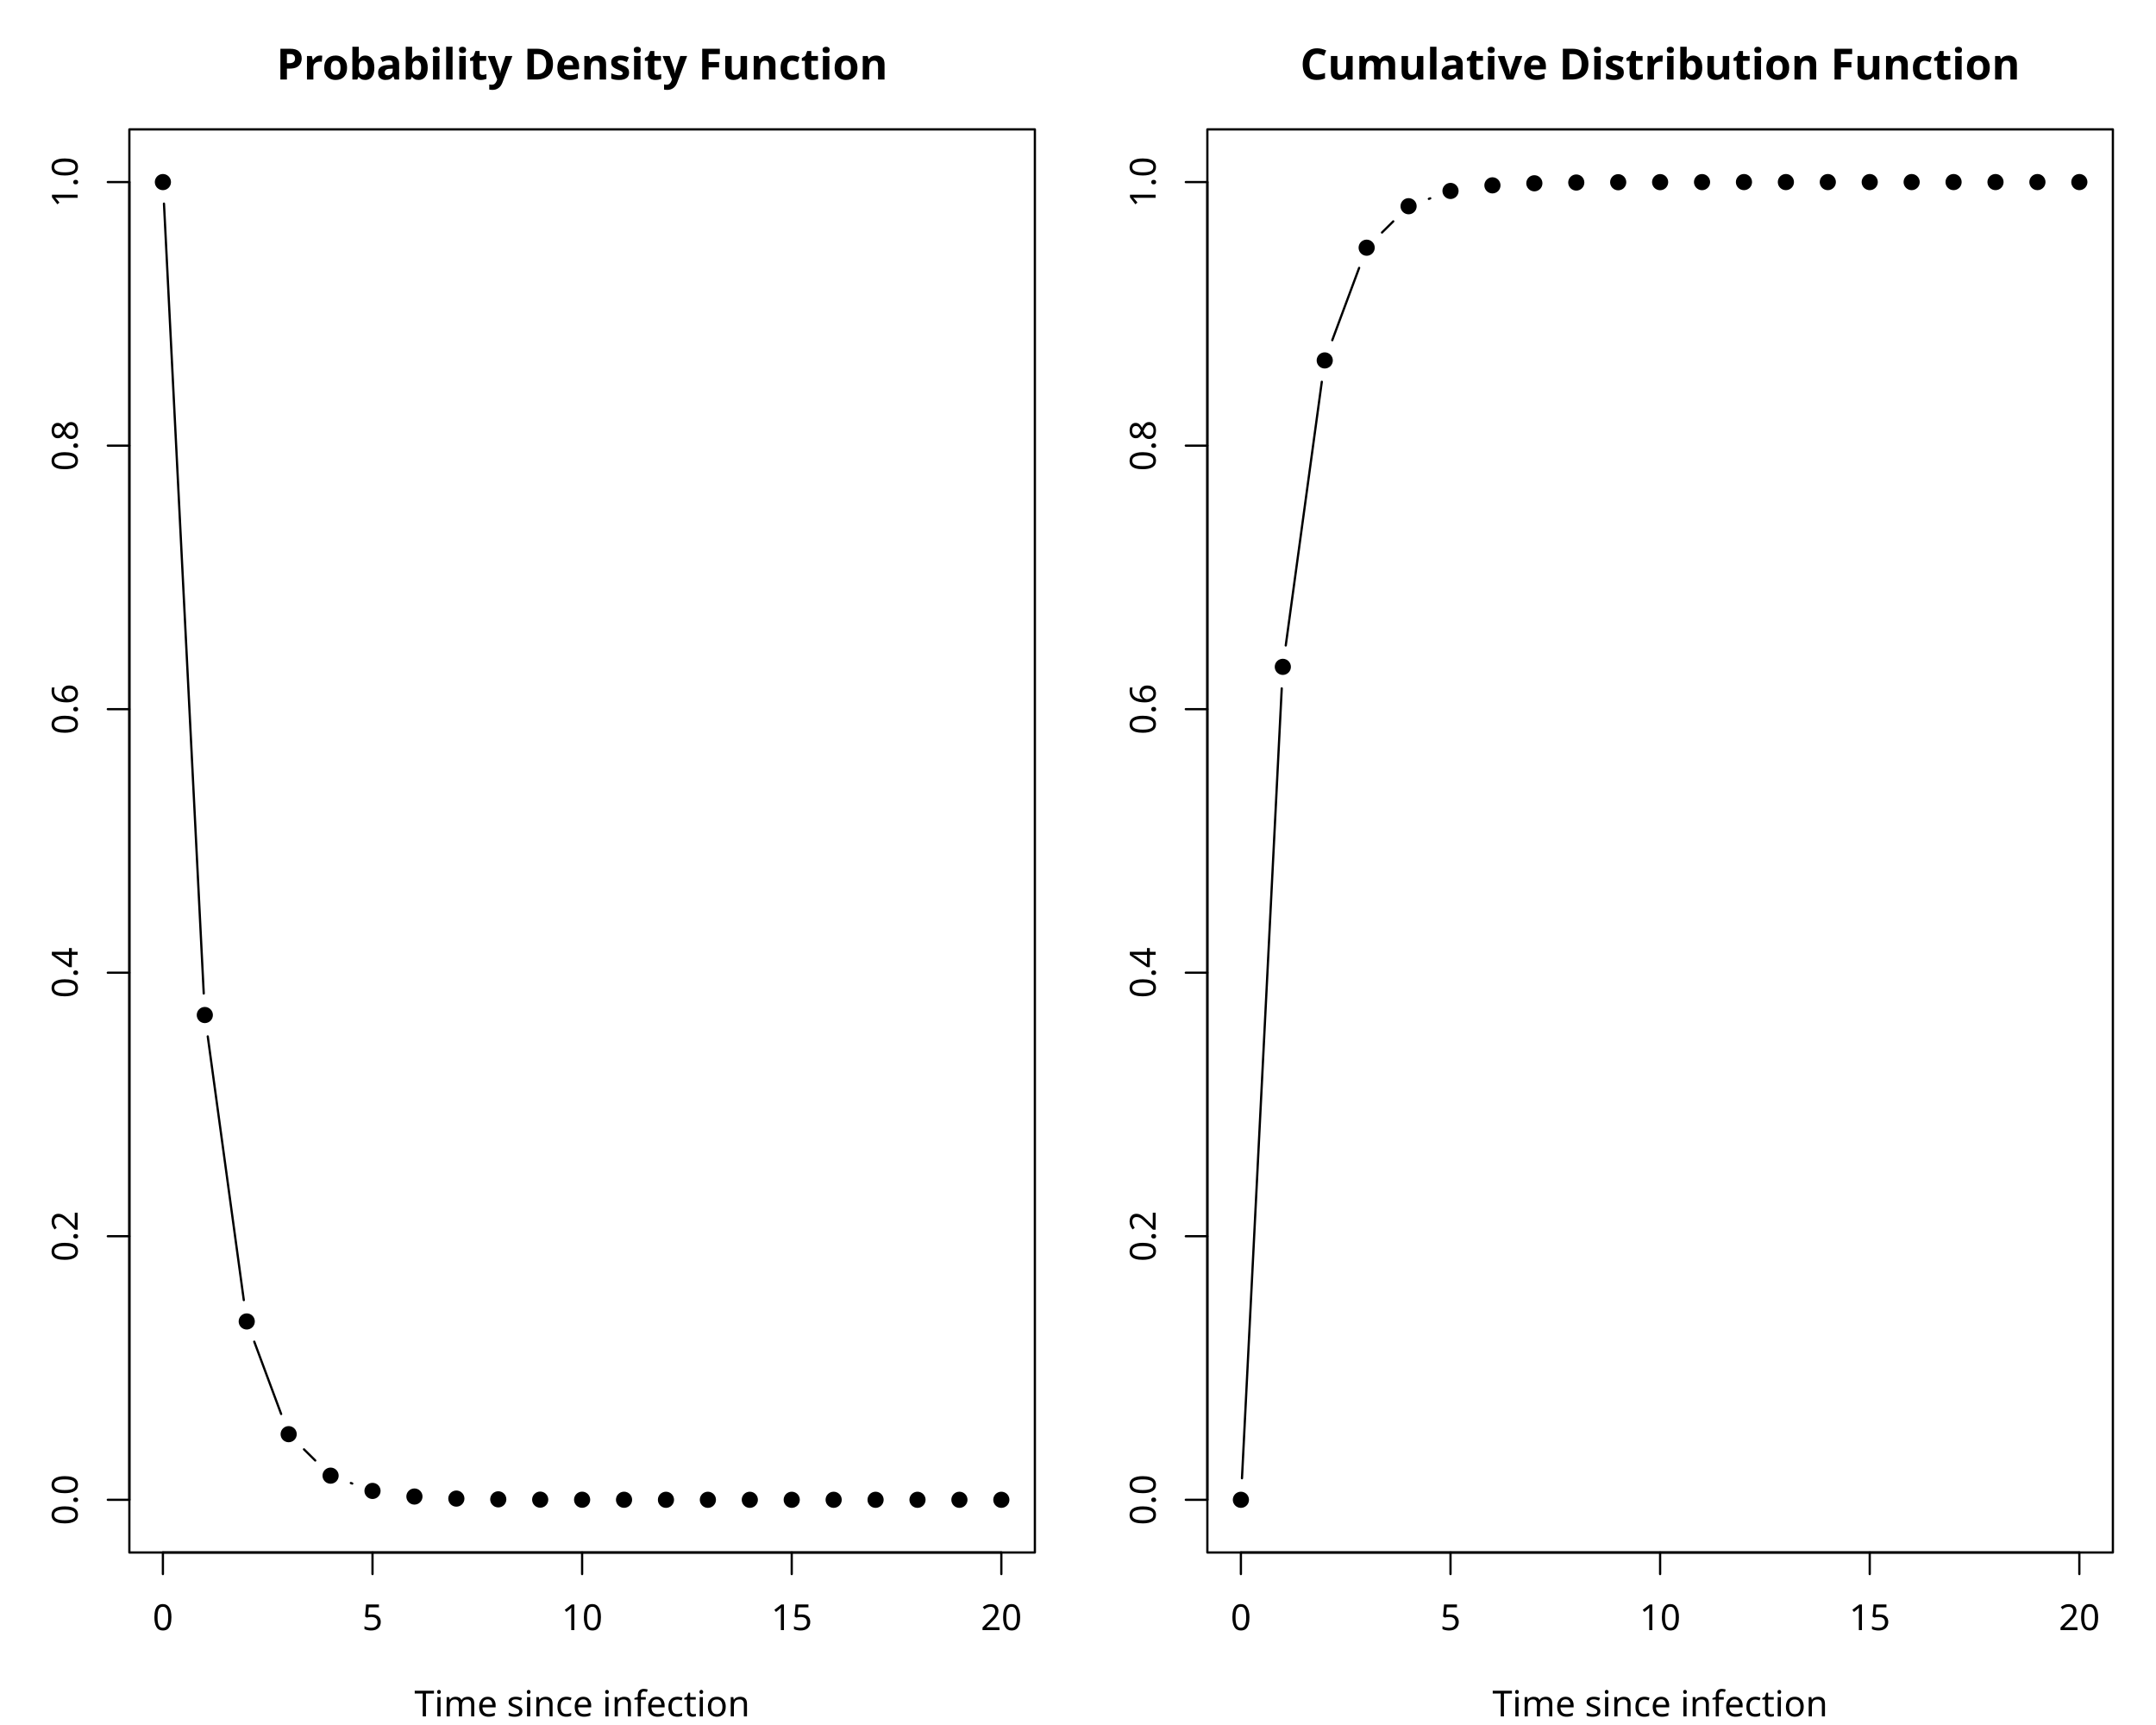
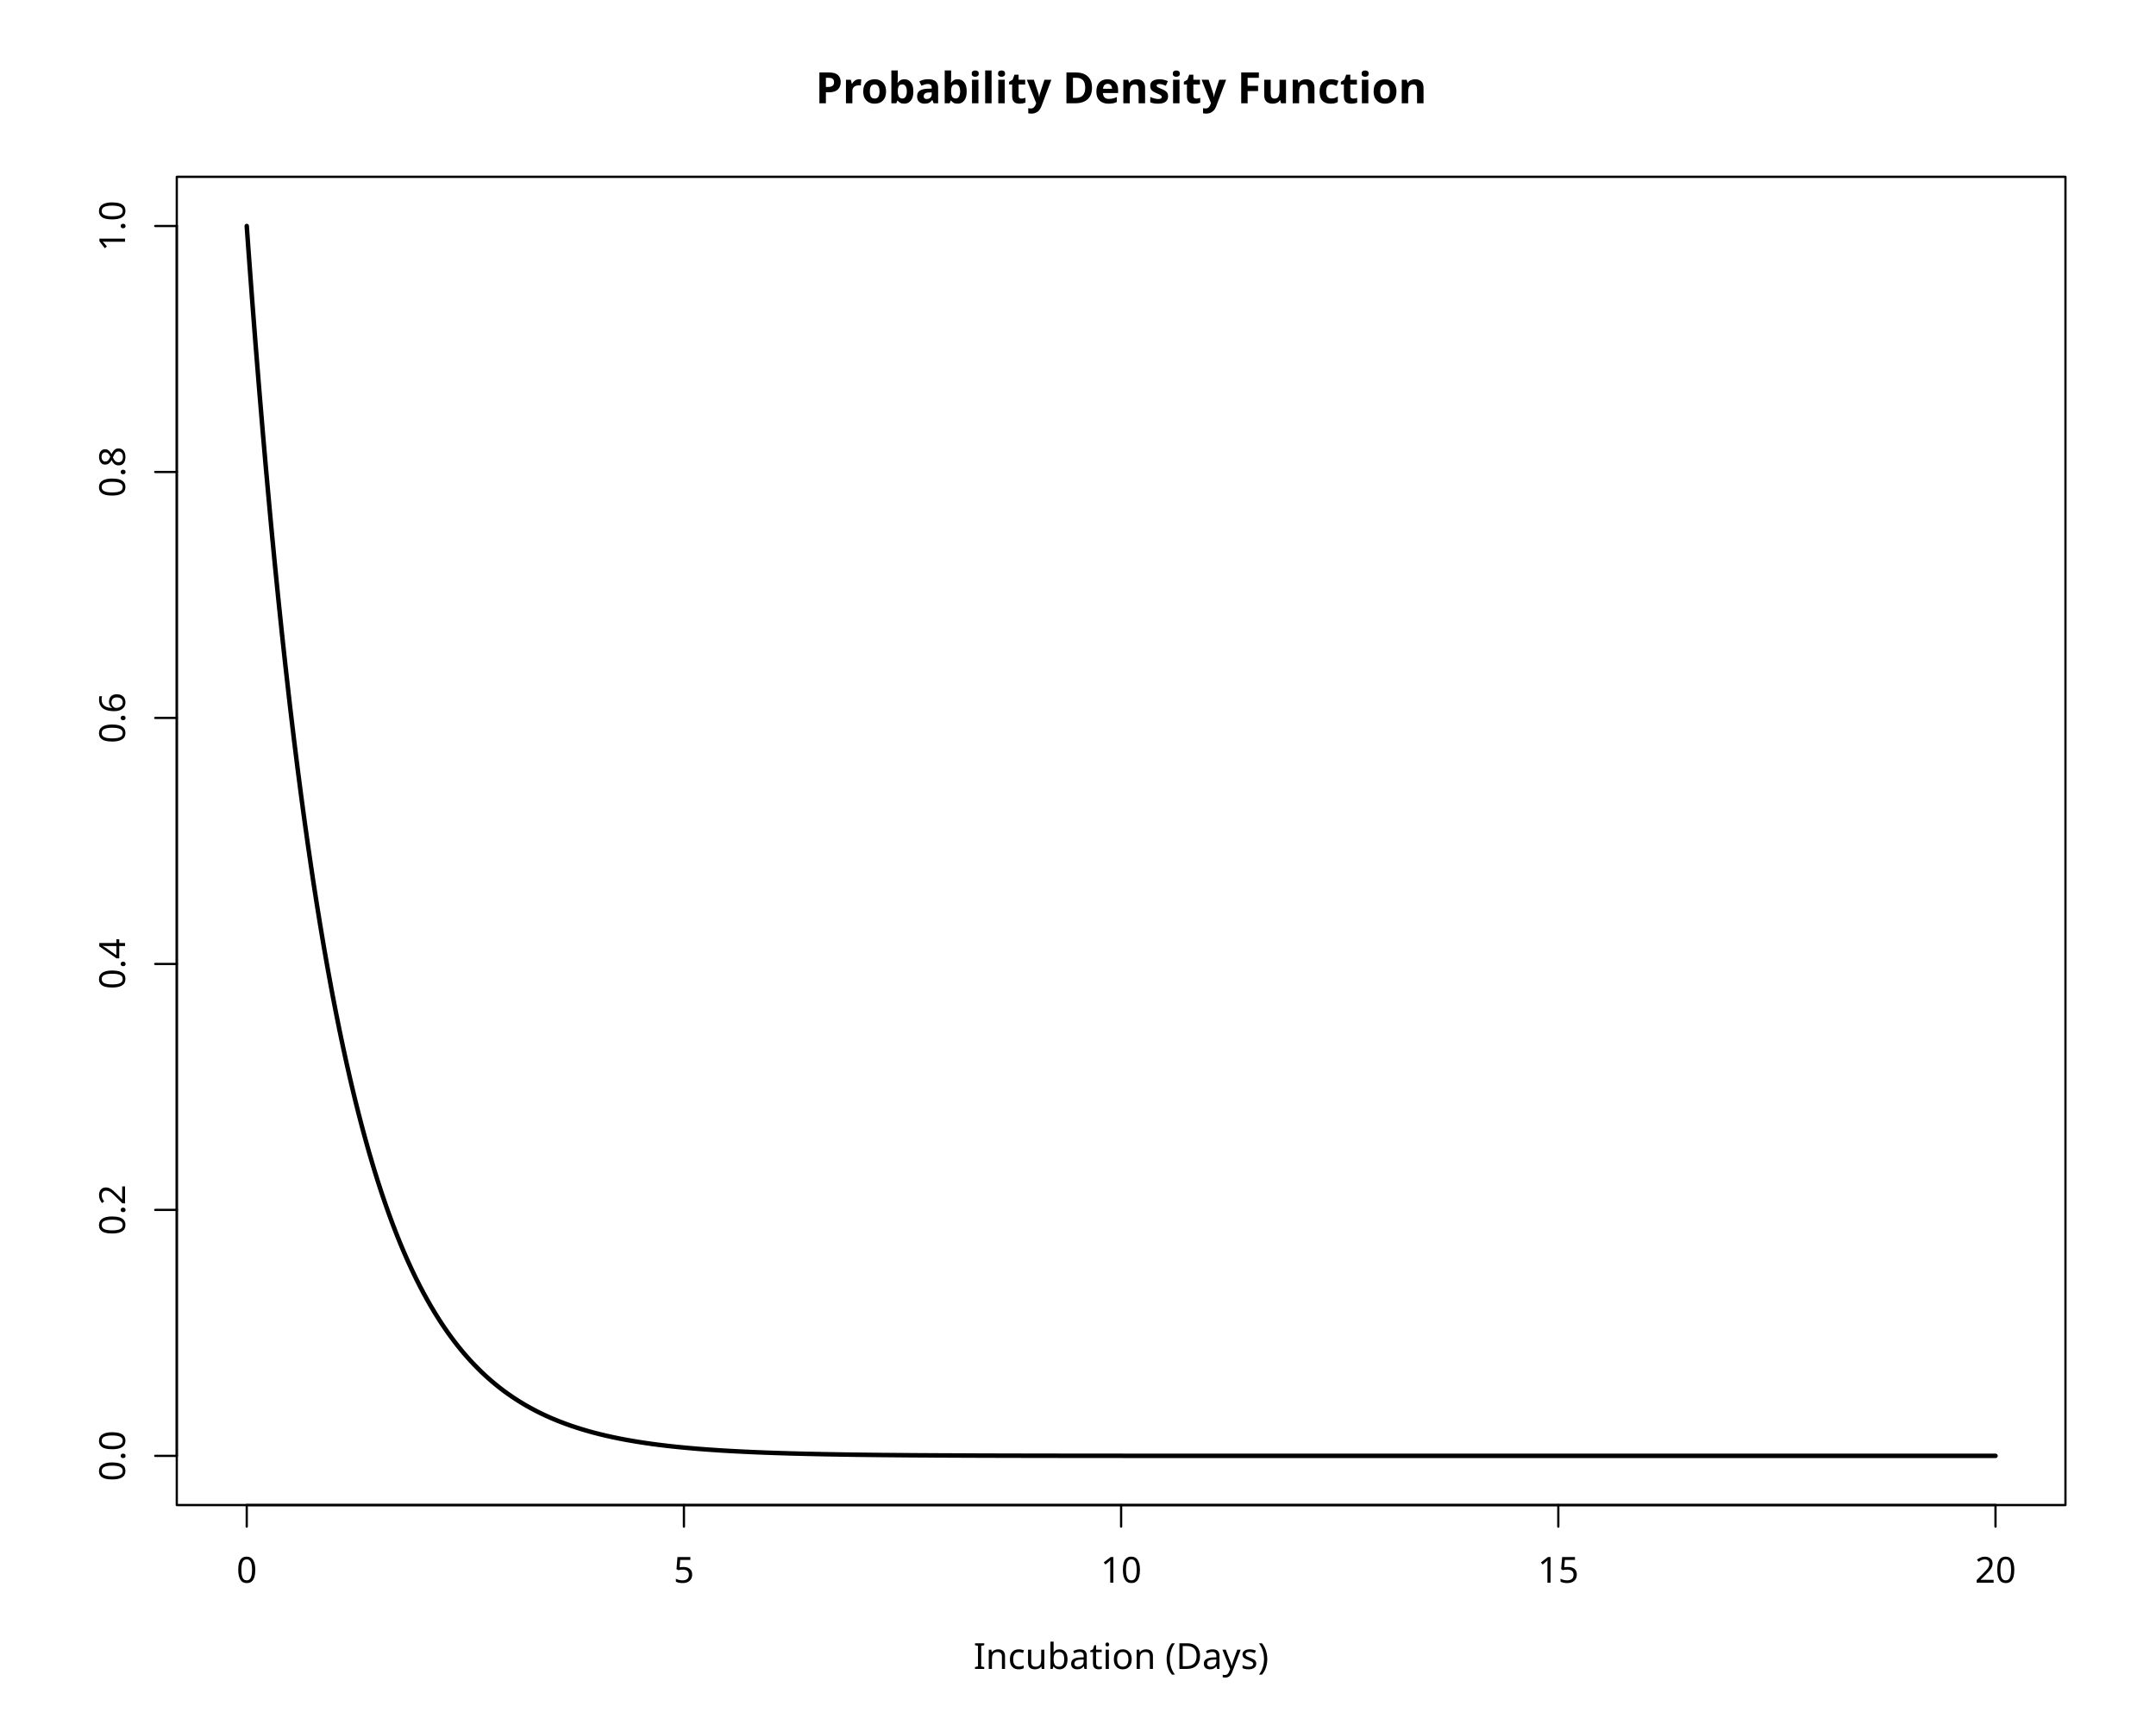
<svg xmlns="http://www.w3.org/2000/svg" class="svglite" data-engine-version="2.0" width="720.00pt" height="576.00pt" viewBox="0 0 720.00 576.00">
  <defs>
    <style type="text/css">
    .svglite line, .svglite polyline, .svglite polygon, .svglite path, .svglite rect, .svglite circle {
      fill: none;
      stroke: #000000;
      stroke-linecap: round;
      stroke-linejoin: round;
      stroke-miterlimit: 10.00;
    }
  </style>
  </defs>
  <rect width="100%" height="100%" style="stroke: none; fill: #FFFFFF;" />
  <defs>
    <clipPath id="cpMC4wMHw3MjAuMDB8MC4wMHw1NzYuMDA=">
      <rect x="0.00" y="0.00" width="720.00" height="576.00" />
    </clipPath>
  </defs>
  <g clip-path="url(#cpMC4wMHw3MjAuMDB8MC4wMHw1NzYuMDA=)">
</g>
  <defs>
-     <clipPath id="cpNDMuMjB8MzQ1LjYwfDQzLjIwfDUxOC40MA==">
-       <rect x="43.20" y="43.20" width="302.40" height="475.20" />
-     </clipPath>
-   </defs>
-   <g clip-path="url(#cpNDMuMjB8MzQ1LjYwfDQzLjIwfDUxOC40MA==)">
-     <line x1="54.76" y1="67.99" x2="68.04" y2="331.74" style="stroke-width: 0.75;" />
-     <line x1="69.38" y1="346.07" x2="81.42" y2="434.12" style="stroke-width: 0.75;" />
-     <line x1="84.91" y1="448.00" x2="93.89" y2="472.15" style="stroke-width: 0.75;" />
-     <line x1="101.52" y1="483.96" x2="105.28" y2="487.68" style="stroke-width: 0.75;" />
-     <line x1="117.17" y1="495.20" x2="117.63" y2="495.37" style="stroke-width: 0.75;" />
-     <circle cx="54.40" cy="60.80" r="2.70" style="stroke-width: 0.75; stroke: none; fill: #000000;" />
-     <circle cx="68.40" cy="338.93" r="2.70" style="stroke-width: 0.75; stroke: none; fill: #000000;" />
-     <circle cx="82.40" cy="441.25" r="2.70" style="stroke-width: 0.75; stroke: none; fill: #000000;" />
-     <circle cx="96.40" cy="478.89" r="2.70" style="stroke-width: 0.75; stroke: none; fill: #000000;" />
-     <circle cx="110.40" cy="492.74" r="2.70" style="stroke-width: 0.75; stroke: none; fill: #000000;" />
-     <circle cx="124.40" cy="497.84" r="2.70" style="stroke-width: 0.75; stroke: none; fill: #000000;" />
-     <circle cx="138.40" cy="499.71" r="2.70" style="stroke-width: 0.75; stroke: none; fill: #000000;" />
-     <circle cx="152.40" cy="500.40" r="2.70" style="stroke-width: 0.75; stroke: none; fill: #000000;" />
-     <circle cx="166.40" cy="500.65" r="2.70" style="stroke-width: 0.75; stroke: none; fill: #000000;" />
-     <circle cx="180.40" cy="500.75" r="2.70" style="stroke-width: 0.75; stroke: none; fill: #000000;" />
-     <circle cx="194.40" cy="500.78" r="2.70" style="stroke-width: 0.75; stroke: none; fill: #000000;" />
-     <circle cx="208.40" cy="500.79" r="2.70" style="stroke-width: 0.75; stroke: none; fill: #000000;" />
-     <circle cx="222.40" cy="500.80" r="2.70" style="stroke-width: 0.75; stroke: none; fill: #000000;" />
-     <circle cx="236.40" cy="500.80" r="2.70" style="stroke-width: 0.75; stroke: none; fill: #000000;" />
-     <circle cx="250.40" cy="500.80" r="2.70" style="stroke-width: 0.75; stroke: none; fill: #000000;" />
-     <circle cx="264.40" cy="500.80" r="2.70" style="stroke-width: 0.75; stroke: none; fill: #000000;" />
-     <circle cx="278.40" cy="500.80" r="2.70" style="stroke-width: 0.75; stroke: none; fill: #000000;" />
-     <circle cx="292.40" cy="500.80" r="2.70" style="stroke-width: 0.75; stroke: none; fill: #000000;" />
-     <circle cx="306.40" cy="500.80" r="2.70" style="stroke-width: 0.75; stroke: none; fill: #000000;" />
-     <circle cx="320.40" cy="500.80" r="2.70" style="stroke-width: 0.75; stroke: none; fill: #000000;" />
-     <circle cx="334.40" cy="500.80" r="2.70" style="stroke-width: 0.75; stroke: none; fill: #000000;" />
-   </g>
-   <g clip-path="url(#cpMC4wMHw3MjAuMDB8MC4wMHw1NzYuMDA=)">
-     <line x1="54.40" y1="518.40" x2="334.40" y2="518.40" style="stroke-width: 0.75;" />
-     <line x1="54.40" y1="518.40" x2="54.40" y2="525.60" style="stroke-width: 0.75;" />
-     <line x1="124.40" y1="518.40" x2="124.40" y2="525.60" style="stroke-width: 0.75;" />
-     <line x1="194.40" y1="518.40" x2="194.40" y2="525.60" style="stroke-width: 0.75;" />
-     <line x1="264.40" y1="518.40" x2="264.40" y2="525.60" style="stroke-width: 0.75;" />
-     <line x1="334.40" y1="518.40" x2="334.40" y2="525.60" style="stroke-width: 0.75;" />
-     <text x="54.40" y="544.32" text-anchor="middle" style="font-size: 12.00px; font-family: sans;" textLength="6.67px" lengthAdjust="spacingAndGlyphs">0</text>
-     <text x="124.40" y="544.32" text-anchor="middle" style="font-size: 12.00px; font-family: sans;" textLength="6.67px" lengthAdjust="spacingAndGlyphs">5</text>
-     <text x="194.40" y="544.32" text-anchor="middle" style="font-size: 12.00px; font-family: sans;" textLength="13.35px" lengthAdjust="spacingAndGlyphs">10</text>
-     <text x="264.40" y="544.32" text-anchor="middle" style="font-size: 12.00px; font-family: sans;" textLength="13.35px" lengthAdjust="spacingAndGlyphs">15</text>
-     <text x="334.40" y="544.32" text-anchor="middle" style="font-size: 12.00px; font-family: sans;" textLength="13.35px" lengthAdjust="spacingAndGlyphs">20</text>
-     <line x1="43.20" y1="500.80" x2="43.20" y2="60.80" style="stroke-width: 0.75;" />
-     <line x1="43.20" y1="500.80" x2="36.00" y2="500.80" style="stroke-width: 0.75;" />
-     <line x1="43.20" y1="412.80" x2="36.00" y2="412.80" style="stroke-width: 0.75;" />
-     <line x1="43.20" y1="324.80" x2="36.00" y2="324.80" style="stroke-width: 0.75;" />
-     <line x1="43.20" y1="236.80" x2="36.00" y2="236.80" style="stroke-width: 0.75;" />
-     <line x1="43.20" y1="148.80" x2="36.00" y2="148.80" style="stroke-width: 0.75;" />
-     <line x1="43.20" y1="60.80" x2="36.00" y2="60.80" style="stroke-width: 0.75;" />
-     <text transform="translate(25.92,500.80) rotate(-90)" text-anchor="middle" style="font-size: 12.00px; font-family: sans;" textLength="16.68px" lengthAdjust="spacingAndGlyphs">0.0</text>
-     <text transform="translate(25.92,412.80) rotate(-90)" text-anchor="middle" style="font-size: 12.00px; font-family: sans;" textLength="16.68px" lengthAdjust="spacingAndGlyphs">0.2</text>
-     <text transform="translate(25.92,324.80) rotate(-90)" text-anchor="middle" style="font-size: 12.00px; font-family: sans;" textLength="16.68px" lengthAdjust="spacingAndGlyphs">0.4</text>
-     <text transform="translate(25.92,236.80) rotate(-90)" text-anchor="middle" style="font-size: 12.00px; font-family: sans;" textLength="16.68px" lengthAdjust="spacingAndGlyphs">0.6</text>
-     <text transform="translate(25.92,148.80) rotate(-90)" text-anchor="middle" style="font-size: 12.00px; font-family: sans;" textLength="16.68px" lengthAdjust="spacingAndGlyphs">0.8</text>
-     <text transform="translate(25.92,60.80) rotate(-90)" text-anchor="middle" style="font-size: 12.00px; font-family: sans;" textLength="16.68px" lengthAdjust="spacingAndGlyphs">1.0</text>
-     <polygon points="43.20,518.40 345.60,518.40 345.60,43.20 43.20,43.20 " style="stroke-width: 0.75; fill: none;" />
-   </g>
-   <defs>
-     <clipPath id="cpMC4wMHwzNjAuMDB8MC4wMHw1NzYuMDA=">
-       <rect x="0.00" y="0.00" width="360.00" height="576.00" />
-     </clipPath>
-   </defs>
-   <g clip-path="url(#cpMC4wMHwzNjAuMDB8MC4wMHw1NzYuMDA=)">
-     <text x="194.40" y="26.56" text-anchor="middle" style="font-size: 14.40px; font-weight: bold; font-family: sans;" textLength="178.50px" lengthAdjust="spacingAndGlyphs">Probability Density Function</text>
-     <text x="194.40" y="573.12" text-anchor="middle" style="font-size: 12.00px; font-family: sans;" textLength="106.06px" lengthAdjust="spacingAndGlyphs">Time since infection</text>
-   </g>
-   <defs>
-     <clipPath id="cpNDAzLjIwfDcwNS42MHw0My4yMHw1MTguNDA=">
-       <rect x="403.20" y="43.20" width="302.40" height="475.20" />
-     </clipPath>
-   </defs>
-   <g clip-path="url(#cpNDAzLjIwfDcwNS42MHw0My4yMHw1MTguNDA=)">
-     <line x1="414.76" y1="493.61" x2="428.04" y2="229.86" style="stroke-width: 0.75;" />
-     <line x1="429.38" y1="215.53" x2="441.42" y2="127.48" style="stroke-width: 0.75;" />
-     <line x1="444.91" y1="113.60" x2="453.89" y2="89.45" style="stroke-width: 0.75;" />
-     <line x1="461.52" y1="77.64" x2="465.28" y2="73.92" style="stroke-width: 0.75;" />
-     <line x1="477.17" y1="66.40" x2="477.63" y2="66.23" style="stroke-width: 0.75;" />
-     <circle cx="414.40" cy="500.80" r="2.70" style="stroke-width: 0.75; stroke: none; fill: #000000;" />
-     <circle cx="428.40" cy="222.67" r="2.70" style="stroke-width: 0.75; stroke: none; fill: #000000;" />
-     <circle cx="442.40" cy="120.35" r="2.70" style="stroke-width: 0.75; stroke: none; fill: #000000;" />
-     <circle cx="456.40" cy="82.71" r="2.70" style="stroke-width: 0.75; stroke: none; fill: #000000;" />
-     <circle cx="470.40" cy="68.86" r="2.70" style="stroke-width: 0.75; stroke: none; fill: #000000;" />
-     <circle cx="484.40" cy="63.76" r="2.70" style="stroke-width: 0.75; stroke: none; fill: #000000;" />
-     <circle cx="498.40" cy="61.89" r="2.70" style="stroke-width: 0.75; stroke: none; fill: #000000;" />
-     <circle cx="512.40" cy="61.20" r="2.70" style="stroke-width: 0.75; stroke: none; fill: #000000;" />
-     <circle cx="526.40" cy="60.95" r="2.70" style="stroke-width: 0.75; stroke: none; fill: #000000;" />
-     <circle cx="540.40" cy="60.85" r="2.70" style="stroke-width: 0.75; stroke: none; fill: #000000;" />
-     <circle cx="554.40" cy="60.82" r="2.70" style="stroke-width: 0.75; stroke: none; fill: #000000;" />
-     <circle cx="568.40" cy="60.81" r="2.70" style="stroke-width: 0.75; stroke: none; fill: #000000;" />
-     <circle cx="582.40" cy="60.80" r="2.70" style="stroke-width: 0.75; stroke: none; fill: #000000;" />
-     <circle cx="596.40" cy="60.80" r="2.70" style="stroke-width: 0.75; stroke: none; fill: #000000;" />
-     <circle cx="610.40" cy="60.80" r="2.70" style="stroke-width: 0.75; stroke: none; fill: #000000;" />
-     <circle cx="624.40" cy="60.80" r="2.70" style="stroke-width: 0.75; stroke: none; fill: #000000;" />
-     <circle cx="638.40" cy="60.80" r="2.70" style="stroke-width: 0.75; stroke: none; fill: #000000;" />
-     <circle cx="652.40" cy="60.80" r="2.70" style="stroke-width: 0.75; stroke: none; fill: #000000;" />
-     <circle cx="666.40" cy="60.80" r="2.70" style="stroke-width: 0.75; stroke: none; fill: #000000;" />
-     <circle cx="680.40" cy="60.80" r="2.70" style="stroke-width: 0.75; stroke: none; fill: #000000;" />
-     <circle cx="694.40" cy="60.80" r="2.70" style="stroke-width: 0.75; stroke: none; fill: #000000;" />
-   </g>
-   <g clip-path="url(#cpMC4wMHw3MjAuMDB8MC4wMHw1NzYuMDA=)">
-     <line x1="414.40" y1="518.40" x2="694.40" y2="518.40" style="stroke-width: 0.75;" />
-     <line x1="414.40" y1="518.40" x2="414.40" y2="525.60" style="stroke-width: 0.75;" />
-     <line x1="484.40" y1="518.40" x2="484.40" y2="525.60" style="stroke-width: 0.75;" />
-     <line x1="554.40" y1="518.40" x2="554.40" y2="525.60" style="stroke-width: 0.75;" />
-     <line x1="624.40" y1="518.40" x2="624.40" y2="525.60" style="stroke-width: 0.75;" />
-     <line x1="694.40" y1="518.40" x2="694.40" y2="525.60" style="stroke-width: 0.75;" />
-     <text x="414.40" y="544.32" text-anchor="middle" style="font-size: 12.00px; font-family: sans;" textLength="6.67px" lengthAdjust="spacingAndGlyphs">0</text>
-     <text x="484.40" y="544.32" text-anchor="middle" style="font-size: 12.00px; font-family: sans;" textLength="6.67px" lengthAdjust="spacingAndGlyphs">5</text>
-     <text x="554.40" y="544.32" text-anchor="middle" style="font-size: 12.00px; font-family: sans;" textLength="13.35px" lengthAdjust="spacingAndGlyphs">10</text>
-     <text x="624.40" y="544.32" text-anchor="middle" style="font-size: 12.00px; font-family: sans;" textLength="13.35px" lengthAdjust="spacingAndGlyphs">15</text>
-     <text x="694.40" y="544.32" text-anchor="middle" style="font-size: 12.00px; font-family: sans;" textLength="13.35px" lengthAdjust="spacingAndGlyphs">20</text>
-     <line x1="403.20" y1="500.80" x2="403.20" y2="60.80" style="stroke-width: 0.75;" />
-     <line x1="403.20" y1="500.80" x2="396.00" y2="500.80" style="stroke-width: 0.75;" />
-     <line x1="403.20" y1="412.80" x2="396.00" y2="412.80" style="stroke-width: 0.75;" />
-     <line x1="403.20" y1="324.80" x2="396.00" y2="324.80" style="stroke-width: 0.75;" />
-     <line x1="403.20" y1="236.80" x2="396.00" y2="236.80" style="stroke-width: 0.75;" />
-     <line x1="403.20" y1="148.80" x2="396.00" y2="148.80" style="stroke-width: 0.75;" />
-     <line x1="403.20" y1="60.80" x2="396.00" y2="60.80" style="stroke-width: 0.75;" />
-     <text transform="translate(385.92,500.80) rotate(-90)" text-anchor="middle" style="font-size: 12.00px; font-family: sans;" textLength="16.68px" lengthAdjust="spacingAndGlyphs">0.0</text>
-     <text transform="translate(385.92,412.80) rotate(-90)" text-anchor="middle" style="font-size: 12.00px; font-family: sans;" textLength="16.68px" lengthAdjust="spacingAndGlyphs">0.2</text>
-     <text transform="translate(385.92,324.80) rotate(-90)" text-anchor="middle" style="font-size: 12.00px; font-family: sans;" textLength="16.68px" lengthAdjust="spacingAndGlyphs">0.4</text>
-     <text transform="translate(385.92,236.80) rotate(-90)" text-anchor="middle" style="font-size: 12.00px; font-family: sans;" textLength="16.68px" lengthAdjust="spacingAndGlyphs">0.6</text>
-     <text transform="translate(385.92,148.80) rotate(-90)" text-anchor="middle" style="font-size: 12.00px; font-family: sans;" textLength="16.68px" lengthAdjust="spacingAndGlyphs">0.8</text>
-     <text transform="translate(385.92,60.80) rotate(-90)" text-anchor="middle" style="font-size: 12.00px; font-family: sans;" textLength="16.68px" lengthAdjust="spacingAndGlyphs">1.0</text>
-     <polygon points="403.20,518.40 705.60,518.40 705.60,43.20 403.20,43.20 " style="stroke-width: 0.75; fill: none;" />
-   </g>
-   <defs>
-     <clipPath id="cpMzYwLjAwfDcyMC4wMHwwLjAwfDU3Ni4wMA==">
-       <rect x="360.00" y="0.00" width="360.00" height="576.00" />
-     </clipPath>
-   </defs>
-   <g clip-path="url(#cpMzYwLjAwfDcyMC4wMHwwLjAwfDU3Ni4wMA==)">
-     <text x="554.40" y="26.56" text-anchor="middle" style="font-size: 14.40px; font-weight: bold; font-family: sans;" textLength="207.31px" lengthAdjust="spacingAndGlyphs">Cumulative Distribution Function</text>
-     <text x="554.40" y="573.12" text-anchor="middle" style="font-size: 12.00px; font-family: sans;" textLength="106.06px" lengthAdjust="spacingAndGlyphs">Time since infection</text>
-   </g>
-   <defs>
    <clipPath id="cpNTkuMDR8Njg5Ljc2fDU5LjA0fDUwMi41Ng==">
      <rect x="59.04" y="59.04" width="630.72" height="443.52" />
    </clipPath>
  </defs>
  <g clip-path="url(#cpNTkuMDR8Njg5Ljc2fDU5LjA0fDUwMi41Ng==)">
+     <polyline points="82.40,75.47 82.98,83.61 83.57,91.58 84.15,99.41 84.74,107.07 85.32,114.58 85.91,121.95 86.49,129.17 87.08,136.24 87.66,143.18 88.25,149.98 88.83,156.64 89.42,163.17 90.00,169.57 90.58,175.85 91.17,182.00 91.75,188.02 92.34,193.93 92.92,199.72 93.51,205.40 94.09,210.97 94.68,216.42 95.26,221.77 95.85,227.01 96.43,232.14 97.01,237.18 97.60,242.11 98.18,246.95 98.77,251.69 99.35,256.34 99.94,260.89 100.52,265.35 101.11,269.73 101.69,274.02 102.28,278.22 102.86,282.35 103.45,286.38 104.03,290.34 104.61,294.22 105.20,298.03 105.78,301.76 106.37,305.41 106.95,308.99 107.54,312.50 108.12,315.95 108.71,319.32 109.29,322.63 109.88,325.87 110.46,329.04 111.04,332.16 111.63,335.21 112.21,338.20 112.80,341.13 113.38,344.01 113.97,346.82 114.55,349.58 115.14,352.29 115.72,354.94 116.31,357.54 116.89,360.09 117.48,362.59 118.06,365.04 118.64,367.44 119.23,369.79 119.81,372.10 120.40,374.36 120.98,376.57 121.57,378.75 122.15,380.87 122.74,382.96 123.32,385.01 123.91,387.01 124.49,388.98 125.07,390.90 125.66,392.79 126.24,394.64 126.83,396.45 127.41,398.23 128.00,399.97 128.58,401.68 129.17,403.35 129.75,404.99 130.34,406.60 130.92,408.18 131.51,409.72 132.09,411.24 132.67,412.72 133.26,414.18 133.84,415.60 134.43,417.00 135.01,418.37 135.60,419.72 136.18,421.03 136.77,422.32 137.35,423.59 137.94,424.83 138.52,426.04 139.10,427.23 139.69,428.40 140.27,429.55 140.86,430.67 141.44,431.77 142.03,432.84 142.61,433.90 143.20,434.94 143.78,435.95 144.37,436.94 144.95,437.92 145.54,438.88 146.12,439.81 146.70,440.73 147.29,441.63 147.87,442.51 148.46,443.38 149.04,444.22 149.63,445.06 150.21,445.87 150.80,446.67 151.38,447.45 151.97,448.22 152.55,448.97 153.13,449.70 153.72,450.43 154.30,451.13 154.89,451.83 155.47,452.51 156.06,453.17 156.64,453.83 157.23,454.47 157.81,455.10 158.40,455.71 158.98,456.31 159.57,456.90 160.15,457.48 160.73,458.05 161.32,458.61 161.90,459.15 162.49,459.69 163.07,460.21 163.66,460.73 164.24,461.23 164.83,461.72 165.41,462.21 166.00,462.68 166.58,463.15 167.16,463.60 167.75,464.05 168.33,464.49 168.92,464.92 169.50,465.34 170.09,465.75 170.67,466.15 171.26,466.55 171.84,466.94 172.43,467.32 173.01,467.69 173.60,468.06 174.18,468.41 174.76,468.77 175.35,469.11 175.93,469.45 176.52,469.78 177.10,470.10 177.69,470.42 178.27,470.73 178.86,471.04 179.44,471.34 180.03,471.63 180.61,471.92 181.19,472.20 181.78,472.47 182.36,472.75 182.95,473.01 183.53,473.27 184.12,473.53 184.70,473.78 185.29,474.02 185.87,474.26 186.46,474.50 187.04,474.73 187.63,474.95 188.21,475.17 188.79,475.39 189.38,475.60 189.96,475.81 190.55,476.02 191.13,476.22 191.72,476.41 192.30,476.61 192.89,476.80 193.47,476.98 194.06,477.16 194.64,477.34 195.22,477.51 195.81,477.69 196.39,477.85 196.98,478.02 197.56,478.18 198.15,478.34 198.73,478.49 199.32,478.64 199.90,478.79 200.49,478.94 201.07,479.08 201.66,479.22 202.24,479.36 202.82,479.49 203.41,479.62 203.99,479.75 204.58,479.88 205.16,480.00 205.75,480.12 206.33,480.24 206.92,480.36 207.50,480.47 208.09,480.59 208.67,480.70 209.25,480.80 209.84,480.91 210.42,481.01 211.01,481.11 211.59,481.21 212.18,481.31 212.76,481.41 213.35,481.50 213.93,481.59 214.52,481.68 215.10,481.77 215.69,481.86 216.27,481.94 216.85,482.02 217.44,482.11 218.02,482.19 218.61,482.26 219.19,482.34 219.78,482.42 220.36,482.49 220.95,482.56 221.53,482.63 222.12,482.70 222.70,482.77 223.28,482.84 223.87,482.90 224.45,482.97 225.04,483.03 225.62,483.09 226.21,483.15 226.79,483.21 227.38,483.27 227.96,483.32 228.55,483.38 229.13,483.43 229.72,483.49 230.30,483.54 230.88,483.59 231.47,483.64 232.05,483.69 232.64,483.74 233.22,483.79 233.81,483.83 234.39,483.88 234.98,483.92 235.56,483.97 236.15,484.01 236.73,484.05 237.31,484.09 237.90,484.13 238.48,484.17 239.07,484.21 239.65,484.25 240.24,484.29 240.82,484.33 241.41,484.36 241.99,484.40 242.58,484.43 243.16,484.46 243.75,484.50 244.33,484.53 244.91,484.56 245.50,484.59 246.08,484.62 246.67,484.65 247.25,484.68 247.84,484.71 248.42,484.74 249.01,484.77 249.59,484.79 250.18,484.82 250.76,484.85 251.34,484.87 251.93,484.90 252.51,484.92 253.10,484.95 253.68,484.97 254.27,484.99 254.85,485.01 255.44,485.04 256.02,485.06 256.61,485.08 257.19,485.10 257.78,485.12 258.36,485.14 258.94,485.16 259.53,485.18 260.11,485.20 260.70,485.22 261.28,485.24 261.87,485.25 262.45,485.27 263.04,485.29 263.62,485.31 264.21,485.32 264.79,485.34 265.37,485.35 265.96,485.37 266.54,485.38 267.13,485.40 267.71,485.41 268.30,485.43 268.88,485.44 269.47,485.46 270.05,485.47 270.64,485.48 271.22,485.49 271.81,485.51 272.39,485.52 272.97,485.53 273.56,485.54 274.14,485.56 274.73,485.57 275.31,485.58 275.90,485.59 276.48,485.60 277.07,485.61 277.65,485.62 278.24,485.63 278.82,485.64 279.41,485.65 279.99,485.66 280.57,485.67 281.16,485.68 281.74,485.69 282.33,485.70 282.91,485.71 283.50,485.71 284.08,485.72 284.67,485.73 285.25,485.74 285.84,485.75 286.42,485.75 287.00,485.76 287.59,485.77 288.17,485.78 288.76,485.78 289.34,485.79 289.93,485.80 290.51,485.80 291.10,485.81 291.68,485.82 292.27,485.82 292.85,485.83 293.44,485.83 294.02,485.84 294.60,485.85 295.19,485.85 295.77,485.86 296.36,485.86 296.94,485.87 297.53,485.87 298.11,485.88 298.70,485.88 299.28,485.89 299.87,485.89 300.45,485.90 301.03,485.90 301.62,485.91 302.20,485.91 302.79,485.92 303.37,485.92 303.96,485.93 304.54,485.93 305.13,485.93 305.71,485.94 306.30,485.94 306.88,485.95 307.47,485.95 308.05,485.95 308.63,485.96 309.22,485.96 309.80,485.96 310.39,485.97 310.97,485.97 311.56,485.97 312.14,485.98 312.73,485.98 313.31,485.98 313.90,485.99 314.48,485.99 315.06,485.99 315.65,485.99 316.23,486.00 316.82,486.00 317.40,486.00 317.99,486.00 318.57,486.01 319.16,486.01 319.74,486.01 320.33,486.01 320.91,486.02 321.50,486.02 322.08,486.02 322.66,486.02 323.25,486.03 323.83,486.03 324.42,486.03 325.00,486.03 325.59,486.03 326.17,486.04 326.76,486.04 327.34,486.04 327.93,486.04 328.51,486.04 329.09,486.05 329.68,486.05 330.26,486.05 330.85,486.05 331.43,486.05 332.02,486.05 332.60,486.06 333.19,486.06 333.77,486.06 334.36,486.06 334.94,486.06 335.53,486.06 336.11,486.06 336.69,486.07 337.28,486.07 337.86,486.07 338.45,486.07 339.03,486.07 339.62,486.07 340.20,486.07 340.79,486.07 341.37,486.08 341.96,486.08 342.54,486.08 343.12,486.08 343.71,486.08 344.29,486.08 344.88,486.08 345.46,486.08 346.05,486.08 346.63,486.09 347.22,486.09 347.80,486.09 348.39,486.09 348.97,486.09 349.56,486.09 350.14,486.09 350.72,486.09 351.31,486.09 351.89,486.09 352.48,486.09 353.06,486.09 353.65,486.10 354.23,486.10 354.82,486.10 355.40,486.10 355.99,486.10 356.57,486.10 357.15,486.10 357.74,486.10 358.32,486.10 358.91,486.10 359.49,486.10 360.08,486.10 360.66,486.10 361.25,486.10 361.83,486.10 362.42,486.11 363.00,486.11 363.59,486.11 364.17,486.11 364.75,486.11 365.34,486.11 365.92,486.11 366.51,486.11 367.09,486.11 367.68,486.11 368.26,486.11 368.85,486.11 369.43,486.11 370.02,486.11 370.60,486.11 371.18,486.11 371.77,486.11 372.35,486.11 372.94,486.11 373.52,486.11 374.11,486.11 374.69,486.11 375.28,486.12 375.86,486.12 376.45,486.12 377.03,486.12 377.62,486.12 378.20,486.12 378.78,486.12 379.37,486.12 379.95,486.12 380.54,486.12 381.12,486.12 381.71,486.12 382.29,486.12 382.88,486.12 383.46,486.12 384.05,486.12 384.63,486.12 385.21,486.12 385.80,486.12 386.38,486.12 386.97,486.12 387.55,486.12 388.14,486.12 388.72,486.12 389.31,486.12 389.89,486.12 390.48,486.12 391.06,486.12 391.65,486.12 392.23,486.12 392.81,486.12 393.40,486.12 393.98,486.12 394.57,486.12 395.15,486.12 395.74,486.12 396.32,486.12 396.91,486.12 397.49,486.12 398.08,486.13 398.66,486.13 399.24,486.13 399.83,486.13 400.41,486.13 401.00,486.13 401.58,486.13 402.17,486.13 402.75,486.13 403.34,486.13 403.92,486.13 404.51,486.13 405.09,486.13 405.68,486.13 406.26,486.13 406.84,486.13 407.43,486.13 408.01,486.13 408.60,486.13 409.18,486.13 409.77,486.13 410.35,486.13 410.94,486.13 411.52,486.13 412.11,486.13 412.69,486.13 413.27,486.13 413.86,486.13 414.44,486.13 415.03,486.13 415.61,486.13 416.20,486.13 416.78,486.13 417.37,486.13 417.95,486.13 418.54,486.13 419.12,486.13 419.71,486.13 420.29,486.13 420.87,486.13 421.46,486.13 422.04,486.13 422.63,486.13 423.21,486.13 423.80,486.13 424.38,486.13 424.97,486.13 425.55,486.13 426.14,486.13 426.72,486.13 427.30,486.13 427.89,486.13 428.47,486.13 429.06,486.13 429.64,486.13 430.23,486.13 430.81,486.13 431.40,486.13 431.98,486.13 432.57,486.13 433.15,486.13 433.74,486.13 434.32,486.13 434.90,486.13 435.49,486.13 436.07,486.13 436.66,486.13 437.24,486.13 437.83,486.13 438.41,486.13 439.00,486.13 439.58,486.13 440.17,486.13 440.75,486.13 441.33,486.13 441.92,486.13 442.50,486.13 443.09,486.13 443.67,486.13 444.26,486.13 444.84,486.13 445.43,486.13 446.01,486.13 446.60,486.13 447.18,486.13 447.77,486.13 448.35,486.13 448.93,486.13 449.52,486.13 450.10,486.13 450.69,486.13 451.27,486.13 451.86,486.13 452.44,486.13 453.03,486.13 453.61,486.13 454.20,486.13 454.78,486.13 455.36,486.13 455.95,486.13 456.53,486.13 457.12,486.13 457.70,486.13 458.29,486.13 458.87,486.13 459.46,486.13 460.04,486.13 460.63,486.13 461.21,486.13 461.80,486.13 462.38,486.13 462.96,486.13 463.55,486.13 464.13,486.13 464.72,486.13 465.30,486.13 465.89,486.13 466.47,486.13 467.06,486.13 467.64,486.13 468.23,486.13 468.81,486.13 469.39,486.13 469.98,486.13 470.56,486.13 471.15,486.13 471.73,486.13 472.32,486.13 472.90,486.13 473.49,486.13 474.07,486.13 474.66,486.13 475.24,486.13 475.83,486.13 476.41,486.13 476.99,486.13 477.58,486.13 478.16,486.13 478.75,486.13 479.33,486.13 479.92,486.13 480.50,486.13 481.09,486.13 481.67,486.13 482.26,486.13 482.84,486.13 483.43,486.13 484.01,486.13 484.59,486.13 485.18,486.13 485.76,486.13 486.35,486.13 486.93,486.13 487.52,486.13 488.10,486.13 488.69,486.13 489.27,486.13 489.86,486.13 490.44,486.13 491.02,486.13 491.61,486.13 492.19,486.13 492.78,486.13 493.36,486.13 493.95,486.13 494.53,486.13 495.12,486.13 495.70,486.13 496.29,486.13 496.87,486.13 497.46,486.13 498.04,486.13 498.62,486.13 499.21,486.13 499.79,486.13 500.38,486.13 500.96,486.13 501.55,486.13 502.13,486.13 502.72,486.13 503.30,486.13 503.89,486.13 504.47,486.13 505.05,486.13 505.64,486.13 506.22,486.13 506.81,486.13 507.39,486.13 507.98,486.13 508.56,486.13 509.15,486.13 509.73,486.13 510.32,486.13 510.90,486.13 511.49,486.13 512.07,486.13 512.65,486.13 513.24,486.13 513.82,486.13 514.41,486.13 514.99,486.13 515.58,486.13 516.16,486.13 516.75,486.13 517.33,486.13 517.92,486.13 518.50,486.13 519.08,486.13 519.67,486.13 520.25,486.13 520.84,486.13 521.42,486.13 522.01,486.13 522.59,486.13 523.18,486.13 523.76,486.13 524.35,486.13 524.93,486.13 525.52,486.13 526.10,486.13 526.68,486.13 527.27,486.13 527.85,486.13 528.44,486.13 529.02,486.13 529.61,486.13 530.19,486.13 530.78,486.13 531.36,486.13 531.95,486.13 532.53,486.13 533.11,486.13 533.70,486.13 534.28,486.13 534.87,486.13 535.45,486.13 536.04,486.13 536.62,486.13 537.21,486.13 537.79,486.13 538.38,486.13 538.96,486.13 539.55,486.13 540.13,486.13 540.71,486.13 541.30,486.13 541.88,486.13 542.47,486.13 543.05,486.13 543.64,486.13 544.22,486.13 544.81,486.13 545.39,486.13 545.98,486.13 546.56,486.13 547.14,486.13 547.73,486.13 548.31,486.13 548.90,486.13 549.48,486.13 550.07,486.13 550.65,486.13 551.24,486.13 551.82,486.13 552.41,486.13 552.99,486.13 553.58,486.13 554.16,486.13 554.74,486.13 555.33,486.13 555.91,486.13 556.50,486.13 557.08,486.13 557.67,486.13 558.25,486.13 558.84,486.13 559.42,486.13 560.01,486.13 560.59,486.13 561.17,486.13 561.76,486.13 562.34,486.13 562.93,486.13 563.51,486.13 564.10,486.13 564.68,486.13 565.27,486.13 565.85,486.13 566.44,486.13 567.02,486.13 567.61,486.13 568.19,486.13 568.77,486.13 569.36,486.13 569.94,486.13 570.53,486.13 571.11,486.13 571.70,486.13 572.28,486.13 572.87,486.13 573.45,486.13 574.04,486.13 574.62,486.13 575.20,486.13 575.79,486.13 576.37,486.13 576.96,486.13 577.54,486.13 578.13,486.13 578.71,486.13 579.30,486.13 579.88,486.13 580.47,486.13 581.05,486.13 581.64,486.13 582.22,486.13 582.80,486.13 583.39,486.13 583.97,486.13 584.56,486.13 585.14,486.13 585.73,486.13 586.31,486.13 586.90,486.13 587.48,486.13 588.07,486.13 588.65,486.13 589.23,486.13 589.82,486.13 590.40,486.13 590.99,486.13 591.57,486.13 592.16,486.13 592.74,486.13 593.33,486.13 593.91,486.13 594.50,486.13 595.08,486.13 595.67,486.13 596.25,486.13 596.83,486.13 597.42,486.13 598.00,486.13 598.59,486.13 599.17,486.13 599.76,486.13 600.34,486.13 600.93,486.13 601.51,486.13 602.10,486.13 602.68,486.13 603.26,486.13 603.85,486.13 604.43,486.13 605.02,486.13 605.60,486.13 606.19,486.13 606.77,486.13 607.36,486.13 607.94,486.13 608.53,486.13 609.11,486.13 609.70,486.13 610.28,486.13 610.86,486.13 611.45,486.13 612.03,486.13 612.62,486.13 613.20,486.13 613.79,486.13 614.37,486.13 614.96,486.13 615.54,486.13 616.13,486.13 616.71,486.13 617.29,486.13 617.88,486.13 618.46,486.13 619.05,486.13 619.63,486.13 620.22,486.13 620.80,486.13 621.39,486.13 621.97,486.13 622.56,486.13 623.14,486.13 623.73,486.13 624.31,486.13 624.89,486.13 625.48,486.13 626.06,486.13 626.65,486.13 627.23,486.13 627.82,486.13 628.40,486.13 628.99,486.13 629.57,486.13 630.16,486.13 630.74,486.13 631.32,486.13 631.91,486.13 632.49,486.13 633.08,486.13 633.66,486.13 634.25,486.13 634.83,486.13 635.42,486.13 636.00,486.13 636.59,486.13 637.17,486.13 637.76,486.13 638.34,486.13 638.92,486.13 639.51,486.13 640.09,486.13 640.68,486.13 641.26,486.13 641.85,486.13 642.43,486.13 643.02,486.13 643.60,486.13 644.19,486.13 644.77,486.13 645.35,486.13 645.94,486.13 646.52,486.13 647.11,486.13 647.69,486.13 648.28,486.13 648.86,486.13 649.45,486.13 650.03,486.13 650.62,486.13 651.20,486.13 651.79,486.13 652.37,486.13 652.95,486.13 653.54,486.13 654.12,486.13 654.71,486.13 655.29,486.13 655.88,486.13 656.46,486.13 657.05,486.13 657.63,486.13 658.22,486.13 658.80,486.13 659.38,486.13 659.97,486.13 660.55,486.13 661.14,486.13 661.72,486.13 662.31,486.13 662.89,486.13 663.48,486.13 664.06,486.13 664.65,486.13 665.23,486.13 665.82,486.13 666.40,486.13 " style="stroke-width: 1.50;" />
+   </g>
+   <g clip-path="url(#cpMC4wMHw3MjAuMDB8MC4wMHw1NzYuMDA=)">
+     <line x1="82.40" y1="502.56" x2="666.40" y2="502.56" style="stroke-width: 0.75;" />
+     <line x1="82.40" y1="502.56" x2="82.40" y2="509.76" style="stroke-width: 0.75;" />
+     <line x1="228.40" y1="502.56" x2="228.40" y2="509.76" style="stroke-width: 0.75;" />
+     <line x1="374.40" y1="502.56" x2="374.40" y2="509.76" style="stroke-width: 0.75;" />
+     <line x1="520.40" y1="502.56" x2="520.40" y2="509.76" style="stroke-width: 0.75;" />
+     <line x1="666.40" y1="502.56" x2="666.40" y2="509.76" style="stroke-width: 0.75;" />
+     <text x="82.40" y="528.48" text-anchor="middle" style="font-size: 12.00px; font-family: sans;" textLength="6.67px" lengthAdjust="spacingAndGlyphs">0</text>
+     <text x="228.40" y="528.48" text-anchor="middle" style="font-size: 12.00px; font-family: sans;" textLength="6.67px" lengthAdjust="spacingAndGlyphs">5</text>
+     <text x="374.40" y="528.48" text-anchor="middle" style="font-size: 12.00px; font-family: sans;" textLength="13.35px" lengthAdjust="spacingAndGlyphs">10</text>
+     <text x="520.40" y="528.48" text-anchor="middle" style="font-size: 12.00px; font-family: sans;" textLength="13.35px" lengthAdjust="spacingAndGlyphs">15</text>
+     <text x="666.40" y="528.48" text-anchor="middle" style="font-size: 12.00px; font-family: sans;" textLength="13.35px" lengthAdjust="spacingAndGlyphs">20</text>
+     <line x1="59.04" y1="486.13" x2="59.04" y2="75.47" style="stroke-width: 0.75;" />
+     <line x1="59.04" y1="486.13" x2="51.84" y2="486.13" style="stroke-width: 0.75;" />
+     <line x1="59.04" y1="404.00" x2="51.84" y2="404.00" style="stroke-width: 0.75;" />
+     <line x1="59.04" y1="321.87" x2="51.84" y2="321.87" style="stroke-width: 0.75;" />
+     <line x1="59.04" y1="239.73" x2="51.84" y2="239.73" style="stroke-width: 0.75;" />
+     <line x1="59.04" y1="157.60" x2="51.84" y2="157.60" style="stroke-width: 0.75;" />
+     <line x1="59.04" y1="75.47" x2="51.84" y2="75.47" style="stroke-width: 0.75;" />
+     <text transform="translate(41.76,486.13) rotate(-90)" text-anchor="middle" style="font-size: 12.00px; font-family: sans;" textLength="16.68px" lengthAdjust="spacingAndGlyphs">0.0</text>
+     <text transform="translate(41.76,404.00) rotate(-90)" text-anchor="middle" style="font-size: 12.00px; font-family: sans;" textLength="16.68px" lengthAdjust="spacingAndGlyphs">0.2</text>
+     <text transform="translate(41.76,321.87) rotate(-90)" text-anchor="middle" style="font-size: 12.00px; font-family: sans;" textLength="16.68px" lengthAdjust="spacingAndGlyphs">0.4</text>
+     <text transform="translate(41.76,239.73) rotate(-90)" text-anchor="middle" style="font-size: 12.00px; font-family: sans;" textLength="16.68px" lengthAdjust="spacingAndGlyphs">0.6</text>
+     <text transform="translate(41.76,157.60) rotate(-90)" text-anchor="middle" style="font-size: 12.00px; font-family: sans;" textLength="16.68px" lengthAdjust="spacingAndGlyphs">0.8</text>
+     <text transform="translate(41.76,75.47) rotate(-90)" text-anchor="middle" style="font-size: 12.00px; font-family: sans;" textLength="16.68px" lengthAdjust="spacingAndGlyphs">1.0</text>
+     <polygon points="59.04,502.56 689.76,502.56 689.76,59.04 59.04,59.04 " style="stroke-width: 0.75; fill: none;" />
+     <text x="374.40" y="34.48" text-anchor="middle" style="font-size: 14.40px; font-weight: bold; font-family: sans;" textLength="178.50px" lengthAdjust="spacingAndGlyphs">Probability Density Function</text>
+     <text x="374.40" y="557.28" text-anchor="middle" style="font-size: 12.00px; font-family: sans;" textLength="94.06px" lengthAdjust="spacingAndGlyphs">Incubation (Days)</text>
+   </g>
+   <g clip-path="url(#cpNTkuMDR8Njg5Ljc2fDU5LjA0fDUwMi41Ng==)">
</g>
</svg>
